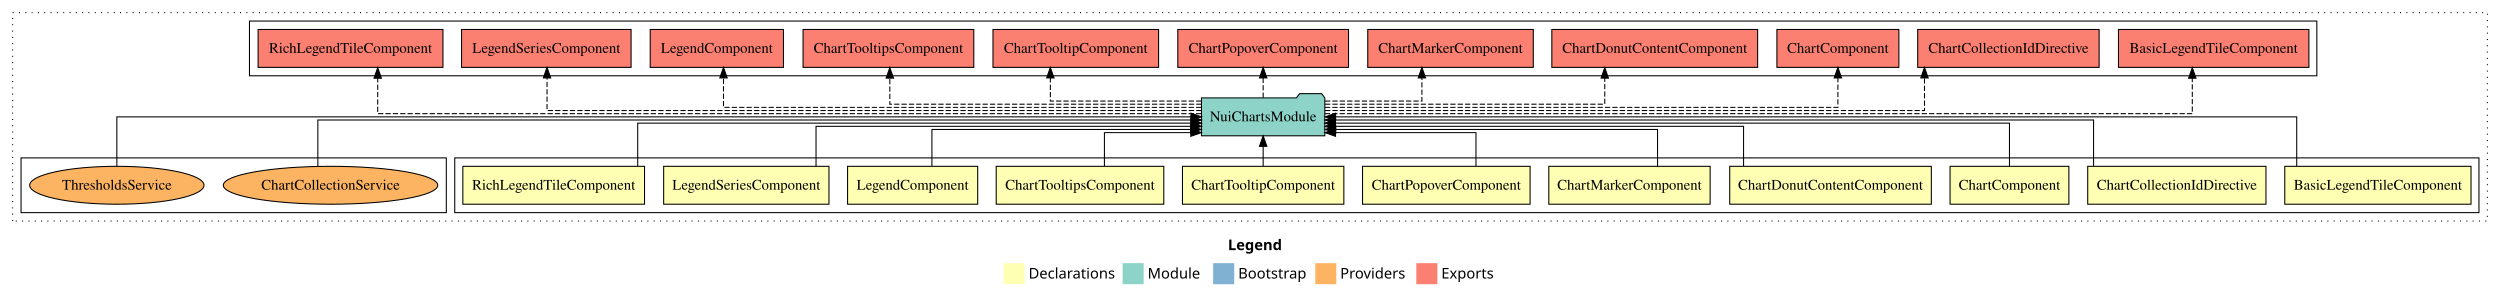
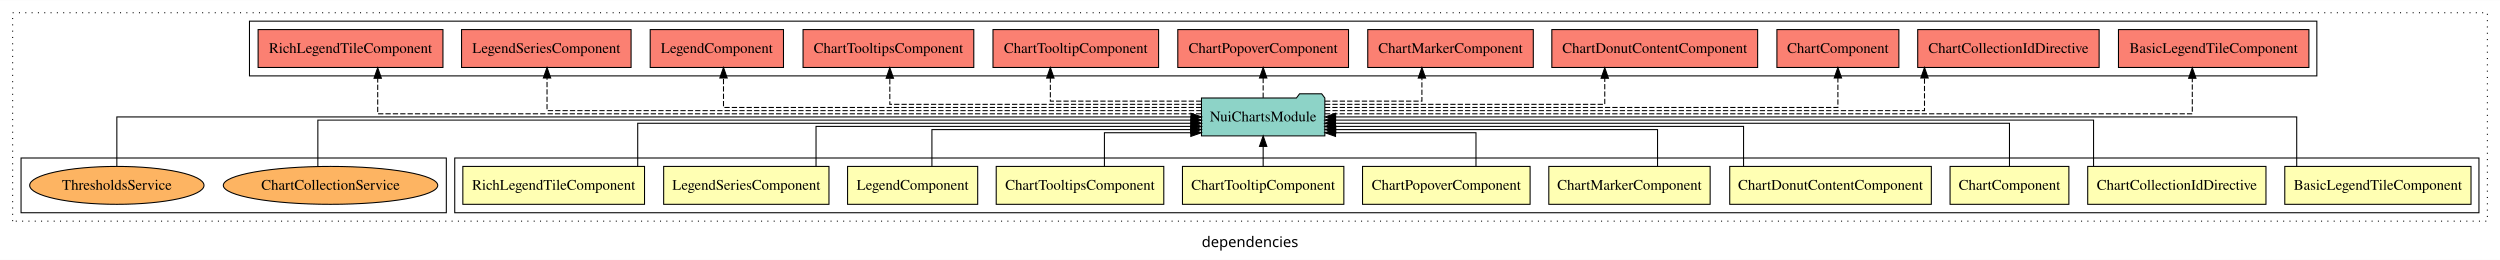
- <svg xmlns="http://www.w3.org/2000/svg" width="2375pt" height="284pt" viewBox="0.00 0.00 2375.00 284.00">
-   <g id="graph0" class="graph" transform="scale(1 1) rotate(0) translate(4 280)">
-     <polygon fill="white" stroke="transparent" points="-4,4 -4,-280 2371,-280 2371,4 -4,4" />
-     <text text-anchor="start" x="1162.51" y="-42.4" font-family="sans-serif" font-weight="bold" font-size="14.00">Legend</text>
-     <polygon fill="#ffffb3" stroke="transparent" points="949.5,-10 949.5,-30 969.5,-30 969.5,-10 949.5,-10" />
-     <text text-anchor="start" x="973.13" y="-15.4" font-family="sans-serif" font-size="14.00">  Declarations</text>
-     <polygon fill="#8dd3c7" stroke="transparent" points="1062.5,-10 1062.5,-30 1082.5,-30 1082.5,-10 1062.5,-10" />
-     <text text-anchor="start" x="1086.23" y="-15.4" font-family="sans-serif" font-size="14.00">  Module</text>
-     <polygon fill="#80b1d3" stroke="transparent" points="1148.5,-10 1148.5,-30 1168.5,-30 1168.5,-10 1148.5,-10" />
-     <text text-anchor="start" x="1172.28" y="-15.4" font-family="sans-serif" font-size="14.00">  Bootstrap</text>
-     <polygon fill="#fdb462" stroke="transparent" points="1245.5,-10 1245.5,-30 1265.5,-30 1265.5,-10 1245.5,-10" />
-     <text text-anchor="start" x="1269.17" y="-15.4" font-family="sans-serif" font-size="14.00">  Providers</text>
-     <polygon fill="#fb8072" stroke="transparent" points="1341.5,-10 1341.5,-30 1361.5,-30 1361.5,-10 1341.5,-10" />
-     <text text-anchor="start" x="1365.23" y="-15.4" font-family="sans-serif" font-size="14.00">  Exports</text>
+ <svg xmlns="http://www.w3.org/2000/svg" width="2375pt" height="247pt" viewBox="0.00 0.00 2375.00 246.80">
+   <g id="graph0" class="graph" transform="scale(1 1) rotate(0) translate(4 242.8)">
+     <polygon fill="white" stroke="transparent" points="-4,4 -4,-242.8 2371,-242.8 2371,4 -4,4" />
+     <text text-anchor="middle" x="1183.5" y="-8.2" font-family="sans-serif" font-size="14.00">dependencies</text>
    <g id="clust1" class="cluster">
-       <polygon fill="none" stroke="black" stroke-dasharray="1,5" points="8,-70 8,-268 2359,-268 2359,-70 8,-70" />
+       <polygon fill="none" stroke="black" stroke-dasharray="1,5" points="8,-32.8 8,-230.8 2359,-230.8 2359,-32.8 8,-32.8" />
    </g>
    <g id="clust2" class="cluster">
-       <polygon fill="none" stroke="black" points="428,-78 428,-130 2351,-130 2351,-78 428,-78" />
+       <polygon fill="none" stroke="black" points="428,-40.8 428,-92.8 2351,-92.8 2351,-40.8 428,-40.8" />
    </g>
    <g id="clust15" class="cluster">
-       <polygon fill="none" stroke="black" points="233,-208 233,-260 2197,-260 2197,-208 233,-208" />
+       <polygon fill="none" stroke="black" points="233,-170.8 233,-222.8 2197,-222.8 2197,-170.8 233,-170.8" />
    </g>
    <g id="clust17" class="cluster">
-       <polygon fill="none" stroke="black" points="16,-78 16,-130 420,-130 420,-78 16,-78" />
+       <polygon fill="none" stroke="black" points="16,-40.8 16,-92.8 420,-92.8 420,-40.8 16,-40.8" />
    </g>
    <g id="node1" class="node">
-       <polygon fill="#ffffb3" stroke="black" points="2343.46,-122 2166.54,-122 2166.54,-86 2343.46,-86 2343.46,-122" />
-       <text text-anchor="middle" x="2255" y="-99.8" font-family="Times,serif" font-size="14.00">BasicLegendTileComponent</text>
+       <polygon fill="#ffffb3" stroke="black" points="2343.46,-84.8 2166.54,-84.8 2166.54,-48.8 2343.46,-48.8 2343.46,-84.8" />
+       <text text-anchor="middle" x="2255" y="-62.6" font-family="Times,serif" font-size="14.00">BasicLegendTileComponent</text>
    </g>
    <g id="node12" class="node">
-       <polygon fill="#8dd3c7" stroke="black" points="1254.59,-187 1251.59,-191 1230.59,-191 1227.59,-187 1137.41,-187 1137.41,-151 1254.59,-151 1254.59,-187" />
-       <text text-anchor="middle" x="1196" y="-164.8" font-family="Times,serif" font-size="14.00">NuiChartsModule</text>
+       <polygon fill="#8dd3c7" stroke="black" points="1254.59,-149.8 1251.59,-153.8 1230.59,-153.8 1227.59,-149.8 1137.41,-149.8 1137.41,-113.8 1254.59,-113.8 1254.59,-149.8" />
+       <text text-anchor="middle" x="1196" y="-127.6" font-family="Times,serif" font-size="14.00">NuiChartsModule</text>
    </g>
    <g id="edge1" class="edge">
-       <path fill="none" stroke="black" d="M2177.88,-122.11C2177.88,-141.34 2177.88,-169 2177.88,-169 2177.88,-169 1264.84,-169 1264.84,-169" />
-       <polygon fill="black" stroke="black" points="1264.84,-165.5 1254.84,-169 1264.84,-172.5 1264.84,-165.5" />
+       <path fill="none" stroke="black" d="M2177.88,-84.91C2177.88,-104.14 2177.88,-131.8 2177.88,-131.8 2177.88,-131.8 1264.84,-131.8 1264.84,-131.8" />
+       <polygon fill="black" stroke="black" points="1264.84,-128.3 1254.84,-131.8 1264.84,-135.3 1264.84,-128.3" />
    </g>
    <g id="node2" class="node">
-       <polygon fill="#ffffb3" stroke="black" points="2148.67,-122 1979.33,-122 1979.33,-86 2148.67,-86 2148.67,-122" />
-       <text text-anchor="middle" x="2064" y="-99.8" font-family="Times,serif" font-size="14.00">ChartCollectionIdDirective</text>
+       <polygon fill="#ffffb3" stroke="black" points="2148.67,-84.8 1979.33,-84.8 1979.33,-48.8 2148.67,-48.8 2148.67,-84.8" />
+       <text text-anchor="middle" x="2064" y="-62.6" font-family="Times,serif" font-size="14.00">ChartCollectionIdDirective</text>
    </g>
    <g id="edge2" class="edge">
-       <path fill="none" stroke="black" d="M1984.88,-122.27C1984.88,-140.56 1984.88,-166 1984.88,-166 1984.88,-166 1264.65,-166 1264.65,-166" />
-       <polygon fill="black" stroke="black" points="1264.65,-162.5 1254.65,-166 1264.65,-169.5 1264.65,-162.5" />
+       <path fill="none" stroke="black" d="M1984.88,-85.07C1984.88,-103.36 1984.88,-128.8 1984.88,-128.8 1984.88,-128.8 1264.65,-128.8 1264.65,-128.8" />
+       <polygon fill="black" stroke="black" points="1264.65,-125.3 1254.65,-128.8 1264.65,-132.3 1264.65,-125.3" />
    </g>
    <g id="node3" class="node">
-       <polygon fill="#ffffb3" stroke="black" points="1961.44,-122 1848.56,-122 1848.56,-86 1961.44,-86 1961.44,-122" />
-       <text text-anchor="middle" x="1905" y="-99.8" font-family="Times,serif" font-size="14.00">ChartComponent</text>
+       <polygon fill="#ffffb3" stroke="black" points="1961.44,-84.8 1848.56,-84.8 1848.56,-48.8 1961.44,-48.8 1961.44,-84.8" />
+       <text text-anchor="middle" x="1905" y="-62.6" font-family="Times,serif" font-size="14.00">ChartComponent</text>
    </g>
    <g id="edge3" class="edge">
-       <path fill="none" stroke="black" d="M1905,-122.02C1905,-139.37 1905,-163 1905,-163 1905,-163 1264.62,-163 1264.62,-163" />
-       <polygon fill="black" stroke="black" points="1264.62,-159.5 1254.62,-163 1264.62,-166.5 1264.62,-159.5" />
+       <path fill="none" stroke="black" d="M1905,-84.82C1905,-102.17 1905,-125.8 1905,-125.8 1905,-125.8 1264.62,-125.8 1264.62,-125.8" />
+       <polygon fill="black" stroke="black" points="1264.62,-122.3 1254.62,-125.8 1264.62,-129.3 1264.62,-122.3" />
    </g>
    <g id="node4" class="node">
-       <polygon fill="#ffffb3" stroke="black" points="1830.76,-122 1639.24,-122 1639.24,-86 1830.76,-86 1830.76,-122" />
-       <text text-anchor="middle" x="1735" y="-99.8" font-family="Times,serif" font-size="14.00">ChartDonutContentComponent</text>
+       <polygon fill="#ffffb3" stroke="black" points="1830.76,-84.8 1639.24,-84.8 1639.24,-48.8 1830.76,-48.8 1830.76,-84.8" />
+       <text text-anchor="middle" x="1735" y="-62.6" font-family="Times,serif" font-size="14.00">ChartDonutContentComponent</text>
    </g>
    <g id="edge4" class="edge">
-       <path fill="none" stroke="black" d="M1652.38,-122.03C1652.38,-138.4 1652.38,-160 1652.38,-160 1652.38,-160 1264.73,-160 1264.73,-160" />
-       <polygon fill="black" stroke="black" points="1264.73,-156.5 1254.73,-160 1264.73,-163.5 1264.73,-156.5" />
+       <path fill="none" stroke="black" d="M1652.38,-84.83C1652.38,-101.2 1652.38,-122.8 1652.38,-122.8 1652.38,-122.8 1264.73,-122.8 1264.73,-122.8" />
+       <polygon fill="black" stroke="black" points="1264.73,-119.3 1254.73,-122.8 1264.73,-126.3 1264.73,-119.3" />
    </g>
    <g id="node5" class="node">
-       <polygon fill="#ffffb3" stroke="black" points="1620.63,-122 1467.37,-122 1467.37,-86 1620.63,-86 1620.63,-122" />
-       <text text-anchor="middle" x="1544" y="-99.8" font-family="Times,serif" font-size="14.00">ChartMarkerComponent</text>
+       <polygon fill="#ffffb3" stroke="black" points="1620.63,-84.8 1467.37,-84.8 1467.37,-48.8 1620.63,-48.8 1620.63,-84.8" />
+       <text text-anchor="middle" x="1544" y="-62.6" font-family="Times,serif" font-size="14.00">ChartMarkerComponent</text>
    </g>
    <g id="edge5" class="edge">
-       <path fill="none" stroke="black" d="M1570.67,-122.24C1570.67,-137.57 1570.67,-157 1570.67,-157 1570.67,-157 1264.95,-157 1264.95,-157" />
-       <polygon fill="black" stroke="black" points="1264.95,-153.5 1254.95,-157 1264.95,-160.5 1264.95,-153.5" />
+       <path fill="none" stroke="black" d="M1570.67,-85.04C1570.67,-100.37 1570.67,-119.8 1570.67,-119.8 1570.67,-119.8 1264.95,-119.8 1264.95,-119.8" />
+       <polygon fill="black" stroke="black" points="1264.95,-116.3 1254.95,-119.8 1264.95,-123.3 1264.95,-116.3" />
    </g>
    <g id="node6" class="node">
-       <polygon fill="#ffffb3" stroke="black" points="1449.59,-122 1290.41,-122 1290.41,-86 1449.59,-86 1449.59,-122" />
-       <text text-anchor="middle" x="1370" y="-99.8" font-family="Times,serif" font-size="14.00">ChartPopoverComponent</text>
+       <polygon fill="#ffffb3" stroke="black" points="1449.59,-84.8 1290.41,-84.8 1290.41,-48.8 1449.59,-48.8 1449.59,-84.8" />
+       <text text-anchor="middle" x="1370" y="-62.6" font-family="Times,serif" font-size="14.00">ChartPopoverComponent</text>
    </g>
    <g id="edge6" class="edge">
-       <path fill="none" stroke="black" d="M1398.18,-122.05C1398.18,-136.37 1398.18,-154 1398.18,-154 1398.18,-154 1264.75,-154 1264.75,-154" />
-       <polygon fill="black" stroke="black" points="1264.75,-150.5 1254.75,-154 1264.75,-157.5 1264.75,-150.5" />
+       <path fill="none" stroke="black" d="M1398.18,-84.85C1398.18,-99.17 1398.18,-116.8 1398.18,-116.8 1398.18,-116.8 1264.75,-116.8 1264.75,-116.8" />
+       <polygon fill="black" stroke="black" points="1264.75,-113.3 1254.75,-116.8 1264.75,-120.3 1264.75,-113.3" />
    </g>
    <g id="node7" class="node">
-       <polygon fill="#ffffb3" stroke="black" points="1272.66,-122 1119.34,-122 1119.34,-86 1272.66,-86 1272.66,-122" />
-       <text text-anchor="middle" x="1196" y="-99.8" font-family="Times,serif" font-size="14.00">ChartTooltipComponent</text>
+       <polygon fill="#ffffb3" stroke="black" points="1272.66,-84.8 1119.34,-84.8 1119.34,-48.8 1272.66,-48.8 1272.66,-84.8" />
+       <text text-anchor="middle" x="1196" y="-62.6" font-family="Times,serif" font-size="14.00">ChartTooltipComponent</text>
    </g>
    <g id="edge7" class="edge">
-       <path fill="none" stroke="black" d="M1196,-122.11C1196,-122.11 1196,-140.99 1196,-140.99" />
-       <polygon fill="black" stroke="black" points="1192.5,-140.99 1196,-150.99 1199.5,-140.99 1192.5,-140.99" />
+       <path fill="none" stroke="black" d="M1196,-84.91C1196,-84.91 1196,-103.79 1196,-103.79" />
+       <polygon fill="black" stroke="black" points="1192.5,-103.79 1196,-113.79 1199.5,-103.79 1192.5,-103.79" />
    </g>
    <g id="node8" class="node">
-       <polygon fill="#ffffb3" stroke="black" points="1101.6,-122 942.4,-122 942.4,-86 1101.6,-86 1101.6,-122" />
-       <text text-anchor="middle" x="1022" y="-99.8" font-family="Times,serif" font-size="14.00">ChartTooltipsComponent</text>
+       <polygon fill="#ffffb3" stroke="black" points="1101.6,-84.8 942.4,-84.8 942.4,-48.8 1101.6,-48.8 1101.6,-84.8" />
+       <text text-anchor="middle" x="1022" y="-62.6" font-family="Times,serif" font-size="14.00">ChartTooltipsComponent</text>
    </g>
    <g id="edge8" class="edge">
-       <path fill="none" stroke="black" d="M1045.2,-122.05C1045.2,-136.37 1045.2,-154 1045.2,-154 1045.2,-154 1127.27,-154 1127.27,-154" />
-       <polygon fill="black" stroke="black" points="1127.27,-157.5 1137.27,-154 1127.27,-150.5 1127.27,-157.5" />
+       <path fill="none" stroke="black" d="M1045.2,-84.85C1045.2,-99.17 1045.2,-116.8 1045.2,-116.8 1045.2,-116.8 1127.27,-116.8 1127.27,-116.8" />
+       <polygon fill="black" stroke="black" points="1127.27,-120.3 1137.27,-116.8 1127.27,-113.3 1127.27,-120.3" />
    </g>
    <g id="node9" class="node">
-       <polygon fill="#ffffb3" stroke="black" points="924.81,-122 801.19,-122 801.19,-86 924.81,-86 924.81,-122" />
-       <text text-anchor="middle" x="863" y="-99.8" font-family="Times,serif" font-size="14.00">LegendComponent</text>
+       <polygon fill="#ffffb3" stroke="black" points="924.81,-84.8 801.19,-84.8 801.19,-48.8 924.81,-48.8 924.81,-84.8" />
+       <text text-anchor="middle" x="863" y="-62.6" font-family="Times,serif" font-size="14.00">LegendComponent</text>
    </g>
    <g id="edge9" class="edge">
-       <path fill="none" stroke="black" d="M881.32,-122.24C881.32,-137.57 881.32,-157 881.32,-157 881.32,-157 1127.18,-157 1127.18,-157" />
-       <polygon fill="black" stroke="black" points="1127.18,-160.5 1137.18,-157 1127.18,-153.5 1127.18,-160.5" />
+       <path fill="none" stroke="black" d="M881.32,-85.04C881.32,-100.37 881.32,-119.8 881.32,-119.8 881.32,-119.8 1127.18,-119.8 1127.18,-119.8" />
+       <polygon fill="black" stroke="black" points="1127.18,-123.3 1137.18,-119.8 1127.18,-116.3 1127.18,-123.3" />
    </g>
    <g id="node10" class="node">
-       <polygon fill="#ffffb3" stroke="black" points="783.52,-122 626.48,-122 626.48,-86 783.52,-86 783.52,-122" />
-       <text text-anchor="middle" x="705" y="-99.8" font-family="Times,serif" font-size="14.00">LegendSeriesComponent</text>
+       <polygon fill="#ffffb3" stroke="black" points="783.52,-84.8 626.48,-84.8 626.48,-48.8 783.52,-48.8 783.52,-84.8" />
+       <text text-anchor="middle" x="705" y="-62.6" font-family="Times,serif" font-size="14.00">LegendSeriesComponent</text>
    </g>
    <g id="edge10" class="edge">
-       <path fill="none" stroke="black" d="M771.23,-122.03C771.23,-138.4 771.23,-160 771.23,-160 771.23,-160 1127.38,-160 1127.38,-160" />
-       <polygon fill="black" stroke="black" points="1127.38,-163.5 1137.38,-160 1127.38,-156.5 1127.38,-163.5" />
+       <path fill="none" stroke="black" d="M771.23,-84.83C771.23,-101.2 771.23,-122.8 771.23,-122.8 771.23,-122.8 1127.38,-122.8 1127.38,-122.8" />
+       <polygon fill="black" stroke="black" points="1127.38,-126.3 1137.38,-122.8 1127.38,-119.3 1127.38,-126.3" />
    </g>
    <g id="node11" class="node">
-       <polygon fill="#ffffb3" stroke="black" points="608.3,-122 435.7,-122 435.7,-86 608.3,-86 608.3,-122" />
-       <text text-anchor="middle" x="522" y="-99.8" font-family="Times,serif" font-size="14.00">RichLegendTileComponent</text>
+       <polygon fill="#ffffb3" stroke="black" points="608.3,-84.8 435.7,-84.8 435.7,-48.8 608.3,-48.8 608.3,-84.8" />
+       <text text-anchor="middle" x="522" y="-62.6" font-family="Times,serif" font-size="14.00">RichLegendTileComponent</text>
    </g>
    <g id="edge11" class="edge">
-       <path fill="none" stroke="black" d="M601.83,-122.02C601.83,-139.37 601.83,-163 601.83,-163 601.83,-163 1127.4,-163 1127.4,-163" />
-       <polygon fill="black" stroke="black" points="1127.4,-166.5 1137.4,-163 1127.4,-159.5 1127.4,-166.5" />
+       <path fill="none" stroke="black" d="M601.83,-84.82C601.83,-102.17 601.83,-125.8 601.83,-125.8 601.83,-125.8 1127.4,-125.8 1127.4,-125.8" />
+       <polygon fill="black" stroke="black" points="1127.4,-129.3 1137.4,-125.8 1127.4,-122.3 1127.4,-129.3" />
    </g>
    <g id="node13" class="node">
-       <polygon fill="#fb8072" stroke="black" points="2189.46,-252 2008.54,-252 2008.54,-216 2189.46,-216 2189.46,-252" />
-       <text text-anchor="middle" x="2099" y="-229.8" font-family="Times,serif" font-size="14.00">BasicLegendTileComponent </text>
+       <polygon fill="#fb8072" stroke="black" points="2189.46,-214.8 2008.54,-214.8 2008.54,-178.8 2189.46,-178.8 2189.46,-214.8" />
+       <text text-anchor="middle" x="2099" y="-192.6" font-family="Times,serif" font-size="14.00">BasicLegendTileComponent </text>
    </g>
    <g id="edge12" class="edge">
-       <path fill="none" stroke="black" stroke-dasharray="5,2" d="M1254.6,-172C1451.74,-172 2078.68,-172 2078.68,-172 2078.68,-172 2078.68,-205.73 2078.68,-205.73" />
-       <polygon fill="black" stroke="black" points="2075.18,-205.73 2078.68,-215.73 2082.18,-205.73 2075.18,-205.73" />
+       <path fill="none" stroke="black" stroke-dasharray="5,2" d="M1254.6,-134.8C1451.74,-134.8 2078.68,-134.8 2078.68,-134.8 2078.68,-134.8 2078.68,-168.53 2078.68,-168.53" />
+       <polygon fill="black" stroke="black" points="2075.18,-168.53 2078.68,-178.53 2082.18,-168.53 2075.18,-168.53" />
    </g>
    <g id="node14" class="node">
-       <polygon fill="#fb8072" stroke="black" points="1990.17,-252 1817.83,-252 1817.83,-216 1990.17,-216 1990.17,-252" />
-       <text text-anchor="middle" x="1904" y="-229.8" font-family="Times,serif" font-size="14.00">ChartCollectionIdDirective </text>
+       <polygon fill="#fb8072" stroke="black" points="1990.17,-214.8 1817.83,-214.8 1817.83,-178.8 1990.17,-178.8 1990.17,-214.8" />
+       <text text-anchor="middle" x="1904" y="-192.6" font-family="Times,serif" font-size="14.00">ChartCollectionIdDirective </text>
    </g>
    <g id="edge13" class="edge">
-       <path fill="none" stroke="black" stroke-dasharray="5,2" d="M1254.82,-175C1411.01,-175 1824.27,-175 1824.27,-175 1824.27,-175 1824.27,-205.98 1824.27,-205.98" />
-       <polygon fill="black" stroke="black" points="1820.77,-205.98 1824.27,-215.98 1827.77,-205.98 1820.77,-205.98" />
+       <path fill="none" stroke="black" stroke-dasharray="5,2" d="M1254.82,-137.8C1411.01,-137.8 1824.27,-137.8 1824.27,-137.8 1824.27,-137.8 1824.27,-168.78 1824.27,-168.78" />
+       <polygon fill="black" stroke="black" points="1820.77,-168.78 1824.27,-178.78 1827.77,-168.78 1820.77,-168.78" />
    </g>
    <g id="node15" class="node">
-       <polygon fill="#fb8072" stroke="black" points="1799.93,-252 1684.07,-252 1684.07,-216 1799.93,-216 1799.93,-252" />
-       <text text-anchor="middle" x="1742" y="-229.8" font-family="Times,serif" font-size="14.00">ChartComponent </text>
+       <polygon fill="#fb8072" stroke="black" points="1799.93,-214.8 1684.07,-214.8 1684.07,-178.8 1799.93,-178.8 1799.93,-214.8" />
+       <text text-anchor="middle" x="1742" y="-192.6" font-family="Times,serif" font-size="14.00">ChartComponent </text>
    </g>
    <g id="edge14" class="edge">
-       <path fill="none" stroke="black" stroke-dasharray="5,2" d="M1254.69,-178C1395.71,-178 1742,-178 1742,-178 1742,-178 1742,-205.97 1742,-205.97" />
-       <polygon fill="black" stroke="black" points="1738.5,-205.97 1742,-215.97 1745.5,-205.97 1738.5,-205.97" />
+       <path fill="none" stroke="black" stroke-dasharray="5,2" d="M1254.69,-140.8C1395.71,-140.8 1742,-140.8 1742,-140.8 1742,-140.8 1742,-168.77 1742,-168.77" />
+       <polygon fill="black" stroke="black" points="1738.5,-168.77 1742,-178.77 1745.5,-168.77 1738.5,-168.77" />
    </g>
    <g id="node16" class="node">
-       <polygon fill="#fb8072" stroke="black" points="1665.76,-252 1470.24,-252 1470.24,-216 1665.76,-216 1665.76,-252" />
-       <text text-anchor="middle" x="1568" y="-229.8" font-family="Times,serif" font-size="14.00">ChartDonutContentComponent </text>
+       <polygon fill="#fb8072" stroke="black" points="1665.76,-214.8 1470.24,-214.8 1470.24,-178.8 1665.76,-178.8 1665.76,-214.8" />
+       <text text-anchor="middle" x="1568" y="-192.6" font-family="Times,serif" font-size="14.00">ChartDonutContentComponent </text>
    </g>
    <g id="edge15" class="edge">
-       <path fill="none" stroke="black" stroke-dasharray="5,2" d="M1254.77,-181C1348.28,-181 1520.52,-181 1520.52,-181 1520.52,-181 1520.52,-205.76 1520.52,-205.76" />
-       <polygon fill="black" stroke="black" points="1517.02,-205.76 1520.52,-215.76 1524.02,-205.76 1517.02,-205.76" />
+       <path fill="none" stroke="black" stroke-dasharray="5,2" d="M1254.77,-143.8C1348.28,-143.8 1520.52,-143.8 1520.52,-143.8 1520.52,-143.8 1520.52,-168.56 1520.52,-168.56" />
+       <polygon fill="black" stroke="black" points="1517.02,-168.56 1520.52,-178.56 1524.02,-168.56 1517.02,-168.56" />
    </g>
    <g id="node17" class="node">
-       <polygon fill="#fb8072" stroke="black" points="1452.63,-252 1295.37,-252 1295.37,-216 1452.63,-216 1452.63,-252" />
-       <text text-anchor="middle" x="1374" y="-229.8" font-family="Times,serif" font-size="14.00">ChartMarkerComponent </text>
+       <polygon fill="#fb8072" stroke="black" points="1452.63,-214.8 1295.37,-214.8 1295.37,-178.8 1452.63,-178.8 1452.63,-214.8" />
+       <text text-anchor="middle" x="1374" y="-192.6" font-family="Times,serif" font-size="14.00">ChartMarkerComponent </text>
    </g>
    <g id="edge16" class="edge">
-       <path fill="none" stroke="black" stroke-dasharray="5,2" d="M1254.74,-184C1297.08,-184 1346.81,-184 1346.81,-184 1346.81,-184 1346.81,-205.95 1346.81,-205.95" />
-       <polygon fill="black" stroke="black" points="1343.31,-205.95 1346.81,-215.95 1350.31,-205.95 1343.31,-205.95" />
+       <path fill="none" stroke="black" stroke-dasharray="5,2" d="M1254.74,-146.8C1297.08,-146.8 1346.81,-146.8 1346.81,-146.8 1346.81,-146.8 1346.81,-168.75 1346.81,-168.75" />
+       <polygon fill="black" stroke="black" points="1343.31,-168.75 1346.81,-178.75 1350.31,-168.75 1343.31,-168.75" />
    </g>
    <g id="node18" class="node">
-       <polygon fill="#fb8072" stroke="black" points="1277.09,-252 1114.91,-252 1114.91,-216 1277.09,-216 1277.09,-252" />
-       <text text-anchor="middle" x="1196" y="-229.8" font-family="Times,serif" font-size="14.00">ChartPopoverComponent </text>
+       <polygon fill="#fb8072" stroke="black" points="1277.09,-214.8 1114.91,-214.8 1114.91,-178.8 1277.09,-178.8 1277.09,-214.8" />
+       <text text-anchor="middle" x="1196" y="-192.6" font-family="Times,serif" font-size="14.00">ChartPopoverComponent </text>
    </g>
    <g id="edge17" class="edge">
-       <path fill="none" stroke="black" stroke-dasharray="5,2" d="M1196,-187.11C1196,-187.11 1196,-205.99 1196,-205.99" />
-       <polygon fill="black" stroke="black" points="1192.5,-205.99 1196,-215.99 1199.5,-205.99 1192.5,-205.99" />
+       <path fill="none" stroke="black" stroke-dasharray="5,2" d="M1196,-149.91C1196,-149.91 1196,-168.79 1196,-168.79" />
+       <polygon fill="black" stroke="black" points="1192.5,-168.79 1196,-178.79 1199.5,-168.79 1192.5,-168.79" />
    </g>
    <g id="node19" class="node">
-       <polygon fill="#fb8072" stroke="black" points="1096.66,-252 939.34,-252 939.34,-216 1096.66,-216 1096.66,-252" />
-       <text text-anchor="middle" x="1018" y="-229.8" font-family="Times,serif" font-size="14.00">ChartTooltipComponent </text>
+       <polygon fill="#fb8072" stroke="black" points="1096.66,-214.8 939.34,-214.8 939.34,-178.8 1096.66,-178.8 1096.66,-214.8" />
+       <text text-anchor="middle" x="1018" y="-192.6" font-family="Times,serif" font-size="14.00">ChartTooltipComponent </text>
    </g>
    <g id="edge18" class="edge">
-       <path fill="none" stroke="black" stroke-dasharray="5,2" d="M1137.25,-184C1077.56,-184 993.83,-184 993.83,-184 993.83,-184 993.83,-205.95 993.83,-205.95" />
-       <polygon fill="black" stroke="black" points="990.33,-205.95 993.83,-215.95 997.33,-205.95 990.33,-205.95" />
+       <path fill="none" stroke="black" stroke-dasharray="5,2" d="M1137.25,-146.8C1077.56,-146.8 993.83,-146.8 993.83,-146.8 993.83,-146.8 993.83,-168.75 993.83,-168.75" />
+       <polygon fill="black" stroke="black" points="990.33,-168.75 993.83,-178.75 997.33,-168.75 990.33,-168.75" />
    </g>
    <g id="node20" class="node">
-       <polygon fill="#fb8072" stroke="black" points="921.1,-252 758.9,-252 758.9,-216 921.1,-216 921.1,-252" />
-       <text text-anchor="middle" x="840" y="-229.8" font-family="Times,serif" font-size="14.00">ChartTooltipsComponent </text>
+       <polygon fill="#fb8072" stroke="black" points="921.1,-214.8 758.9,-214.8 758.9,-178.8 921.1,-178.8 921.1,-214.8" />
+       <text text-anchor="middle" x="840" y="-192.6" font-family="Times,serif" font-size="14.00">ChartTooltipsComponent </text>
    </g>
    <g id="edge19" class="edge">
-       <path fill="none" stroke="black" stroke-dasharray="5,2" d="M1137.43,-181C1036.7,-181 841.33,-181 841.33,-181 841.33,-181 841.33,-205.76 841.33,-205.76" />
-       <polygon fill="black" stroke="black" points="837.83,-205.76 841.33,-215.76 844.83,-205.76 837.83,-205.76" />
+       <path fill="none" stroke="black" stroke-dasharray="5,2" d="M1137.43,-143.8C1036.7,-143.8 841.33,-143.8 841.33,-143.8 841.33,-143.8 841.33,-168.56 841.33,-168.56" />
+       <polygon fill="black" stroke="black" points="837.83,-168.56 841.33,-178.56 844.83,-168.56 837.83,-168.56" />
    </g>
    <g id="node21" class="node">
-       <polygon fill="#fb8072" stroke="black" points="740.31,-252 613.69,-252 613.69,-216 740.31,-216 740.31,-252" />
-       <text text-anchor="middle" x="677" y="-229.8" font-family="Times,serif" font-size="14.00">LegendComponent </text>
+       <polygon fill="#fb8072" stroke="black" points="740.31,-214.8 613.69,-214.8 613.69,-178.8 740.31,-178.8 740.31,-214.8" />
+       <text text-anchor="middle" x="677" y="-192.6" font-family="Times,serif" font-size="14.00">LegendComponent </text>
    </g>
    <g id="edge20" class="edge">
-       <path fill="none" stroke="black" stroke-dasharray="5,2" d="M1137.19,-178C1002.53,-178 683.32,-178 683.32,-178 683.32,-178 683.32,-205.97 683.32,-205.97" />
-       <polygon fill="black" stroke="black" points="679.82,-205.97 683.32,-215.97 686.82,-205.97 679.82,-205.97" />
+       <path fill="none" stroke="black" stroke-dasharray="5,2" d="M1137.19,-140.8C1002.53,-140.8 683.32,-140.8 683.32,-140.8 683.32,-140.8 683.32,-168.77 683.32,-168.77" />
+       <polygon fill="black" stroke="black" points="679.82,-168.77 683.32,-178.77 686.82,-168.77 679.82,-168.77" />
    </g>
    <g id="node22" class="node">
-       <polygon fill="#fb8072" stroke="black" points="595.52,-252 434.48,-252 434.48,-216 595.52,-216 595.52,-252" />
-       <text text-anchor="middle" x="515" y="-229.8" font-family="Times,serif" font-size="14.00">LegendSeriesComponent </text>
+       <polygon fill="#fb8072" stroke="black" points="595.52,-214.8 434.48,-214.8 434.48,-178.8 595.52,-178.8 595.52,-214.8" />
+       <text text-anchor="middle" x="515" y="-192.6" font-family="Times,serif" font-size="14.00">LegendSeriesComponent </text>
    </g>
    <g id="edge21" class="edge">
-       <path fill="none" stroke="black" stroke-dasharray="5,2" d="M1137.41,-175C972.39,-175 515.68,-175 515.68,-175 515.68,-175 515.68,-205.98 515.68,-205.98" />
-       <polygon fill="black" stroke="black" points="512.18,-205.98 515.68,-215.98 519.18,-205.98 512.18,-205.98" />
+       <path fill="none" stroke="black" stroke-dasharray="5,2" d="M1137.41,-137.8C972.39,-137.8 515.68,-137.8 515.68,-137.8 515.68,-137.8 515.68,-168.78 515.68,-168.78" />
+       <polygon fill="black" stroke="black" points="512.18,-168.78 515.68,-178.78 519.18,-168.78 512.18,-168.78" />
    </g>
    <g id="node23" class="node">
-       <polygon fill="#fb8072" stroke="black" points="416.8,-252 241.2,-252 241.2,-216 416.8,-216 416.8,-252" />
-       <text text-anchor="middle" x="329" y="-229.8" font-family="Times,serif" font-size="14.00">RichLegendTileComponent </text>
+       <polygon fill="#fb8072" stroke="black" points="416.8,-214.8 241.2,-214.8 241.2,-178.8 416.8,-178.8 416.8,-214.8" />
+       <text text-anchor="middle" x="329" y="-192.6" font-family="Times,serif" font-size="14.00">RichLegendTileComponent </text>
    </g>
    <g id="edge22" class="edge">
-       <path fill="none" stroke="black" stroke-dasharray="5,2" d="M1137.18,-172C946.07,-172 354.82,-172 354.82,-172 354.82,-172 354.82,-205.73 354.82,-205.73" />
-       <polygon fill="black" stroke="black" points="351.32,-205.73 354.82,-215.73 358.32,-205.73 351.32,-205.73" />
+       <path fill="none" stroke="black" stroke-dasharray="5,2" d="M1137.18,-134.8C946.07,-134.8 354.82,-134.8 354.82,-134.8 354.82,-134.8 354.82,-168.53 354.82,-168.53" />
+       <polygon fill="black" stroke="black" points="351.32,-168.53 354.82,-178.53 358.32,-168.53 351.32,-168.53" />
    </g>
    <g id="node24" class="node">
-       <ellipse fill="#fdb462" stroke="black" cx="310" cy="-104" rx="101.86" ry="18" />
-       <text text-anchor="middle" x="310" y="-99.8" font-family="Times,serif" font-size="14.00">ChartCollectionService</text>
+       <ellipse fill="#fdb462" stroke="black" cx="310" cy="-66.8" rx="101.86" ry="18" />
+       <text text-anchor="middle" x="310" y="-62.6" font-family="Times,serif" font-size="14.00">ChartCollectionService</text>
    </g>
    <g id="edge23" class="edge">
-       <path fill="none" stroke="black" d="M297.96,-121.93C297.96,-140.24 297.96,-166 297.96,-166 297.96,-166 1127.42,-166 1127.42,-166" />
-       <polygon fill="black" stroke="black" points="1127.42,-169.5 1137.42,-166 1127.42,-162.5 1127.42,-169.5" />
+       <path fill="none" stroke="black" d="M297.96,-84.73C297.96,-103.04 297.96,-128.8 297.96,-128.8 297.96,-128.8 1127.42,-128.8 1127.42,-128.8" />
+       <polygon fill="black" stroke="black" points="1127.42,-132.3 1137.42,-128.8 1127.42,-125.3 1127.42,-132.3" />
    </g>
    <g id="node25" class="node">
-       <ellipse fill="#fdb462" stroke="black" cx="107" cy="-104" rx="82.8" ry="18" />
-       <text text-anchor="middle" x="107" y="-99.8" font-family="Times,serif" font-size="14.00">ThresholdsService</text>
+       <ellipse fill="#fdb462" stroke="black" cx="107" cy="-66.8" rx="82.8" ry="18" />
+       <text text-anchor="middle" x="107" y="-62.6" font-family="Times,serif" font-size="14.00">ThresholdsService</text>
    </g>
    <g id="edge24" class="edge">
-       <path fill="none" stroke="black" d="M107,-122.11C107,-141.34 107,-169 107,-169 107,-169 1127.45,-169 1127.45,-169" />
-       <polygon fill="black" stroke="black" points="1127.45,-172.5 1137.45,-169 1127.45,-165.5 1127.45,-172.5" />
+       <path fill="none" stroke="black" d="M107,-84.91C107,-104.14 107,-131.8 107,-131.8 107,-131.8 1127.45,-131.8 1127.45,-131.8" />
+       <polygon fill="black" stroke="black" points="1127.45,-135.3 1137.45,-131.8 1127.45,-128.3 1127.45,-135.3" />
    </g>
  </g>
</svg>
